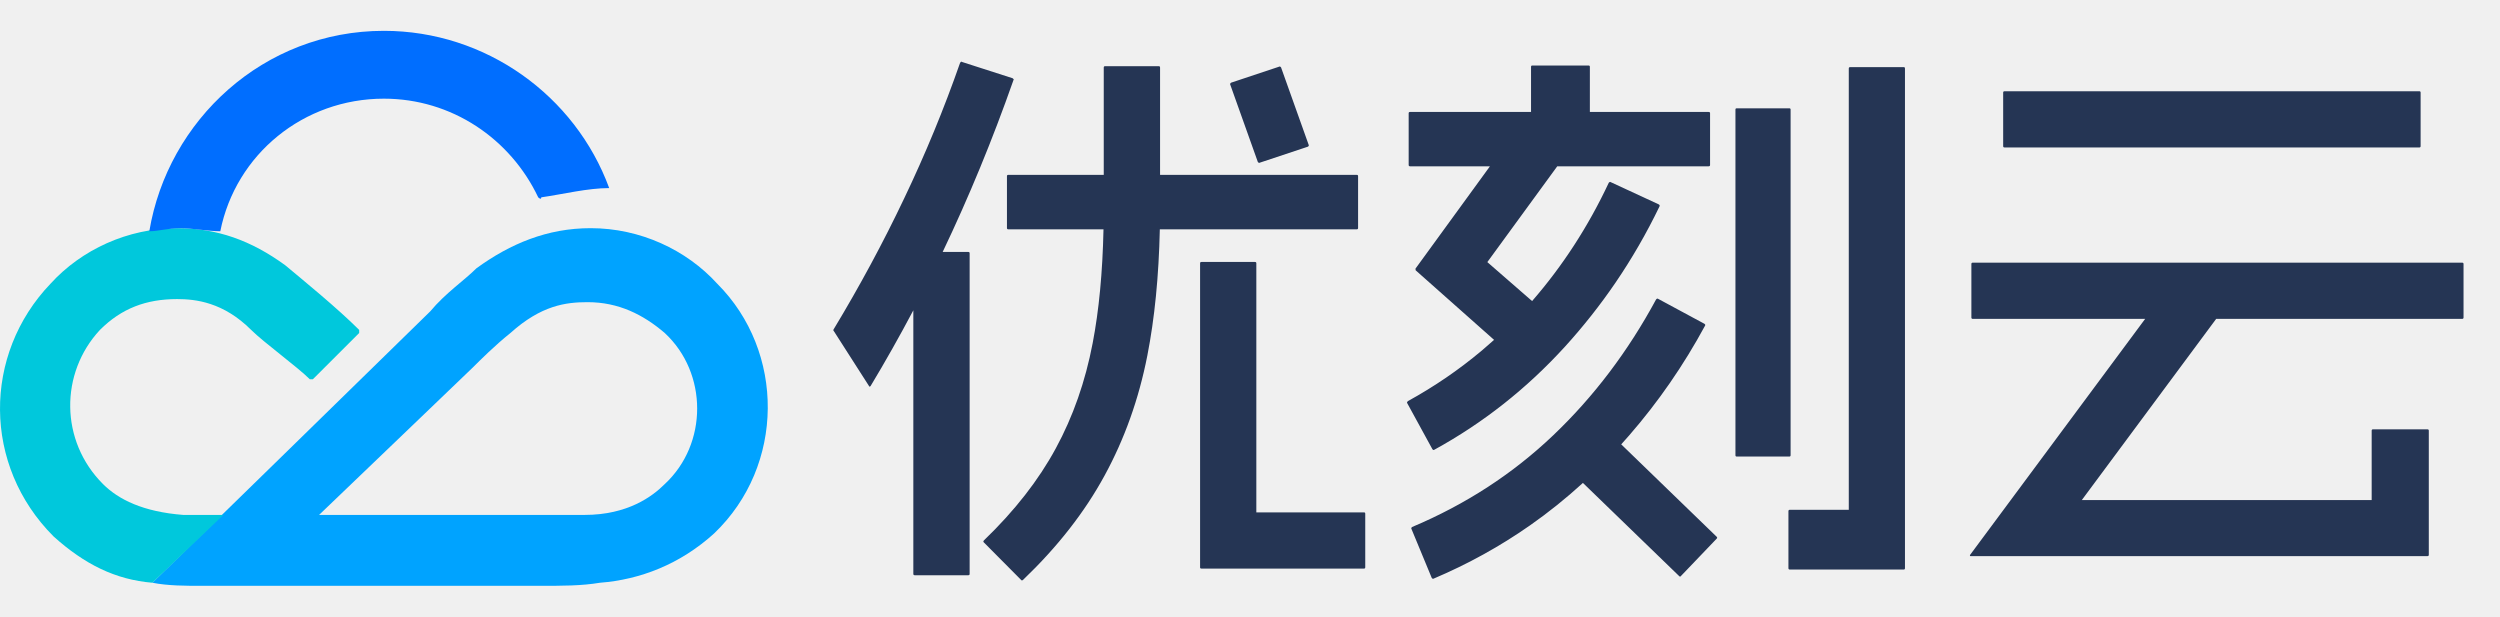
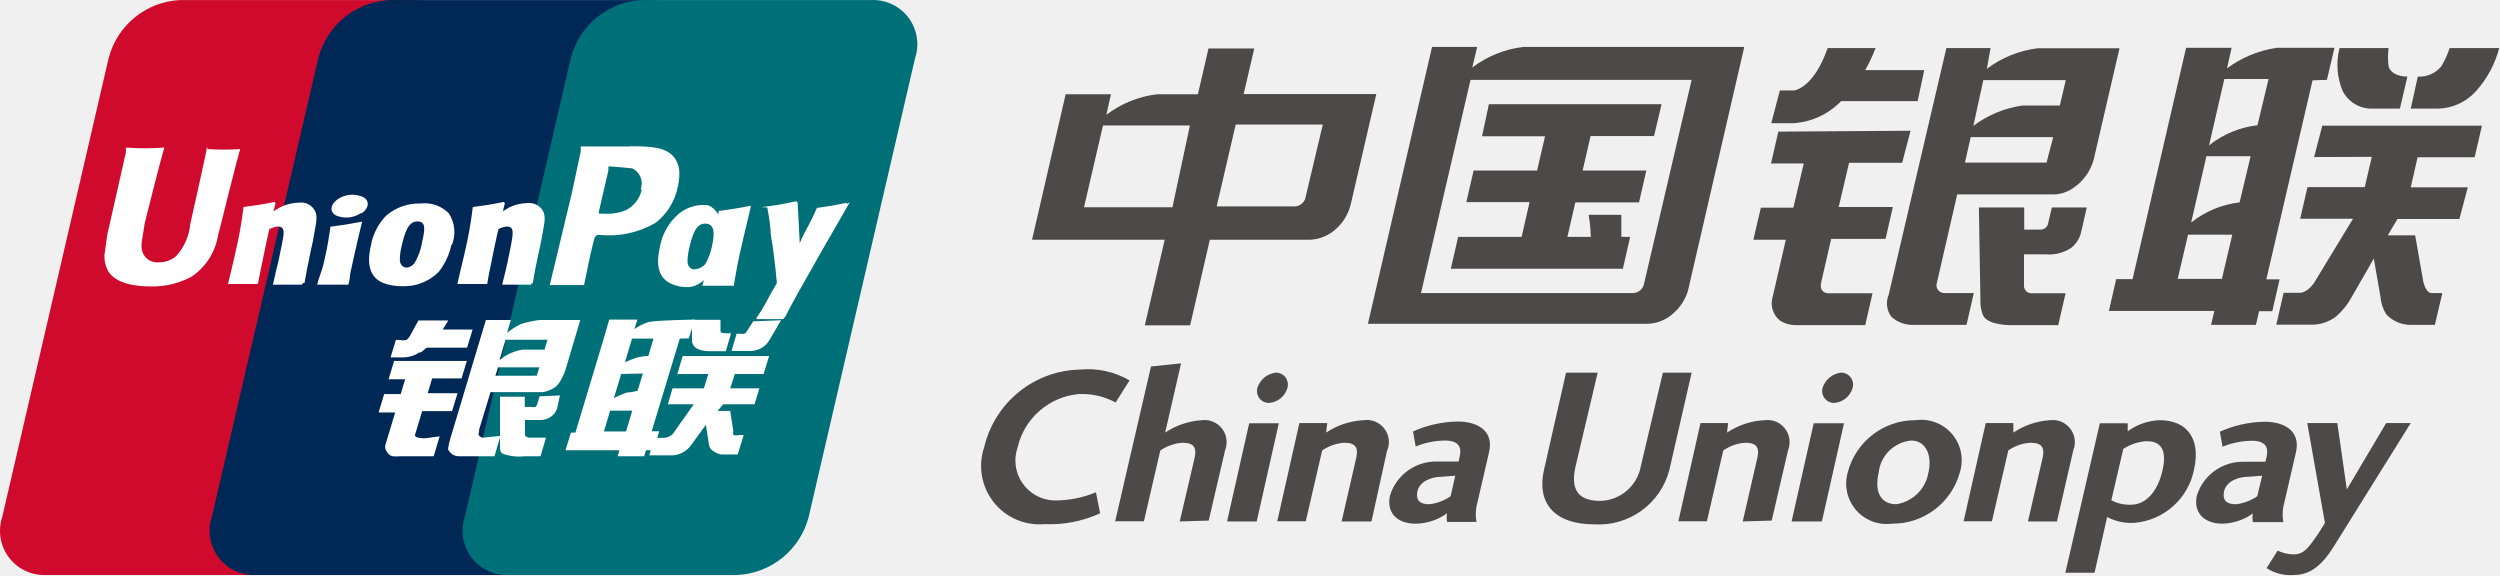
- <svg xmlns="http://www.w3.org/2000/svg" viewBox="0 0 150 37" width="150" height="37" fill="none" customFrame="#000000">
-   <g id="组合 240">
-     <rect id="矩形 117" width="150" height="37" x="0" y="0" fill="rgb(255,255,255)" fill-opacity="0" />
-     <g id="组合 239">
-       <g id="组合 238">
-         <path id="矢量 270" d="M60.815 4.751C60.804 4.735 60.782 4.716 60.757 4.694L57.722 3.718Q57.697 3.697 57.676 3.7Q57.666 3.702 57.657 3.71C57.646 3.721 57.632 3.74 57.606 3.767C56.637 6.542 55.516 9.258 54.246 11.913C52.984 14.569 51.577 17.176 50.033 19.734Q50 19.775 50 19.816C50.004 19.837 50.018 19.859 50.04 19.881L52.148 23.173C52.17 23.195 52.185 23.206 52.188 23.206C52.199 23.2 52.214 23.184 52.239 23.157C53.13 21.676 53.983 20.163 54.8 18.618L54.8 34.433C54.8 34.487 54.829 34.514 54.883 34.514L58.098 34.514C58.153 34.514 58.178 34.487 58.178 34.433L58.178 15.198C58.178 15.144 58.153 15.117 58.098 15.117L56.56 15.117C58.136 11.817 59.552 8.381 60.807 4.808C60.829 4.781 60.833 4.762 60.815 4.751ZM95.312 3.93C95.367 3.93 95.392 3.957 95.392 4.011L95.392 6.718L102.521 6.718C102.575 6.718 102.604 6.743 102.604 6.792L102.604 9.897C102.604 9.951 102.575 9.978 102.521 9.978L93.435 9.978L89.24 15.726L91.926 18.064C93.76 15.954 95.294 13.59 96.524 10.97C96.568 10.916 96.607 10.902 96.647 10.93L99.526 12.263C99.58 12.301 99.595 12.341 99.57 12.385Q98.412 14.787 96.927 16.965L96.927 16.965Q95.556 18.973 93.906 20.791C91.609 23.311 88.994 25.376 86.057 26.986C86.021 27.013 85.984 27.002 85.945 26.954L84.429 24.181C84.411 24.149 84.426 24.111 84.473 24.067Q86.851 22.76 88.89 21.049L88.89 21.049Q88.903 21.039 88.916 21.028Q89.285 20.717 89.644 20.392L84.943 16.222C84.943 16.222 84.939 16.217 84.936 16.206L84.936 16.19Q84.919 16.116 84.936 16.108L89.396 9.978L84.603 9.978C84.549 9.978 84.52 9.951 84.52 9.897L84.52 6.792C84.52 6.743 84.549 6.718 84.603 6.718L91.862 6.718L91.862 4.011C91.862 3.957 91.887 3.93 91.942 3.93L95.312 3.93ZM69.604 4.052C69.604 3.998 69.575 3.97 69.52 3.97L66.309 3.97C66.254 3.97 66.225 3.998 66.225 4.052L66.225 10.491L60.496 10.491C60.442 10.491 60.417 10.518 60.417 10.572L60.417 13.678C60.417 13.732 60.442 13.759 60.496 13.759L66.21 13.759C66.154 16.345 65.938 18.621 65.56 20.588Q64.898 24.051 63.346 26.905Q61.8 29.758 59.05 32.409C58.999 32.458 58.988 32.498 59.017 32.531L61.278 34.807C61.303 34.84 61.343 34.831 61.393 34.783Q64.486 31.823 66.276 28.531C67.473 26.336 68.33 23.937 68.84 21.336C69.279 19.095 69.528 16.569 69.589 13.759L81.406 13.759C81.46 13.759 81.485 13.732 81.485 13.678L81.485 10.572C81.485 10.518 81.46 10.491 81.406 10.491L69.604 10.491L69.604 4.052ZM76.863 4.044C76.819 3.989 76.779 3.976 76.74 4.003L73.861 4.962Q73.802 5.009 73.805 5.051Q73.806 5.068 73.817 5.084L75.47 9.718C75.514 9.772 75.553 9.786 75.593 9.759L78.476 8.8C78.53 8.762 78.541 8.721 78.516 8.678L76.863 4.044ZM114.225 4.027C114.272 4.027 114.298 4.054 114.298 4.109L114.298 34.092C114.298 34.146 114.272 34.173 114.225 34.173L107.389 34.173C107.335 34.173 107.306 34.146 107.306 34.092L107.306 30.669C107.306 30.615 107.335 30.588 107.389 30.588L110.927 30.588L110.927 4.109C110.927 4.054 110.956 4.027 111.01 4.027L114.225 4.027ZM145.237 5.556C145.237 5.502 145.211 5.475 145.164 5.475L120.273 5.475C120.218 5.475 120.19 5.502 120.19 5.556L120.19 8.767C120.19 8.821 120.218 8.848 120.273 8.848L145.164 8.848C145.211 8.848 145.237 8.821 145.237 8.767L145.237 5.556ZM107.364 6.499C107.411 6.499 107.436 6.523 107.436 6.572L107.436 27.311C107.436 27.366 107.411 27.393 107.364 27.393L104.199 27.393C104.152 27.393 104.127 27.366 104.127 27.311L104.127 6.572C104.127 6.523 104.152 6.499 104.199 6.499L107.364 6.499ZM75.38 15.799C75.38 15.745 75.355 15.718 75.3 15.718L72.085 15.718C72.031 15.718 72.005 15.745 72.005 15.799L72.005 34.035C72.005 34.062 72.009 34.081 72.02 34.092C72.038 34.108 72.059 34.116 72.085 34.116L81.836 34.116C81.89 34.116 81.915 34.089 81.915 34.035L81.915 30.823C81.915 30.769 81.89 30.742 81.836 30.742L75.38 30.742L75.38 15.799ZM147.812 15.84C147.812 15.786 147.783 15.759 147.729 15.759L118.367 15.759C118.312 15.759 118.283 15.786 118.283 15.84L118.283 19.051C118.283 19.106 118.312 19.133 118.367 19.133L128.709 19.133L118.204 33.295C118.204 33.3 118.2 33.308 118.197 33.319L118.197 33.352C118.2 33.363 118.218 33.368 118.244 33.368L145.645 33.368C145.7 33.368 145.728 33.341 145.728 33.287L145.728 25.84C145.728 25.786 145.7 25.759 145.645 25.759L142.383 25.759C142.329 25.759 142.3 25.786 142.3 25.84L142.3 30.002L124.91 30.002L132.97 19.133L147.729 19.133C147.783 19.133 147.812 19.106 147.812 19.051L147.812 15.84ZM99.363 17.97C99.407 17.916 99.447 17.902 99.486 17.929L102.261 19.425C102.315 19.463 102.329 19.501 102.304 19.539Q100.368 23.112 97.767 26.105L97.767 26.106Q97.523 26.386 97.273 26.661L103.009 32.214C103.035 32.246 103.035 32.279 103.009 32.311L100.846 34.571C100.821 34.604 100.788 34.604 100.756 34.571L94.975 28.975Q93.463 30.359 91.799 31.524L91.798 31.524Q89.108 33.407 86.017 34.718C85.981 34.739 85.945 34.726 85.905 34.677L84.69 31.742C84.664 31.704 84.675 31.663 84.726 31.62C87.952 30.26 90.777 28.422 93.204 26.108C95.631 23.794 97.682 21.081 99.363 17.97Z" fill="rgb(37,53,84)" fill-rule="evenodd" />
-       </g>
-       <g id="XMLID_19_">
-         <path id="XMLID_22_" d="M39.885 29.045C39.145 29.785 37.663 30.895 35.071 30.895C33.959 30.895 32.663 30.895 32.108 30.895C31.367 30.895 25.811 30.895 19.145 30.895C23.959 26.27 28.033 22.385 28.404 22.015C28.774 21.645 29.7 20.72 30.626 19.98C32.478 18.315 33.959 18.13 35.256 18.13C37.108 18.13 38.589 18.87 39.885 19.98C42.478 22.385 42.478 26.64 39.885 29.045ZM43.033 17.02C41.182 14.985 38.404 13.69 35.441 13.69C32.848 13.69 30.626 14.615 28.589 16.095C27.848 16.835 26.737 17.575 25.811 18.685C25.07 19.425 9.145 34.965 9.145 34.965C10.07 35.15 11.182 35.15 12.107 35.15C13.033 35.15 31.552 35.15 32.293 35.15C33.774 35.15 34.885 35.15 35.996 34.965C38.404 34.78 40.811 33.855 42.848 32.005C47.108 27.935 47.108 21.09 43.033 17.02Z" fill="rgb(0,163,255)" fill-rule="nonzero" />
-         <path id="XMLID_2_" d="M17.107 15.91C15.07 14.43 13.033 13.69 10.625 13.69C7.662 13.69 4.885 14.985 3.033 17.02C-1.041 21.275 -1.041 27.935 3.218 32.19C5.07 33.855 6.922 34.78 9.144 34.965L13.403 30.895C12.662 30.895 11.736 30.895 10.996 30.895C8.588 30.71 7.107 29.97 6.181 29.045C3.588 26.455 3.588 22.385 5.996 19.795C7.292 18.5 8.774 17.945 10.625 17.945C11.736 17.945 13.403 18.13 15.07 19.795C15.811 20.535 17.848 22.015 18.588 22.755L18.773 22.755L21.551 19.98L21.551 19.795C20.255 18.5 18.218 16.835 17.107 15.91Z" fill="rgb(0,200,220)" fill-rule="nonzero" />
-         <path id="XMLID_1_" d="M36.552 11.285C34.514 5.735 29.144 1.85 23.033 1.85C15.811 1.85 10.07 7.215 8.959 13.875C9.515 13.875 10.07 13.69 10.811 13.69C11.552 13.69 12.477 13.875 13.218 13.875C14.144 9.25 18.218 5.92 23.033 5.92C27.107 5.92 30.626 8.325 32.292 11.84C32.292 11.84 32.477 12.025 32.477 11.84C33.774 11.655 35.255 11.285 36.552 11.285Z" fill="rgb(0,110,255)" fill-rule="nonzero" />
-       </g>
-     </g>
-   </g>
+ <svg xmlns="http://www.w3.org/2000/svg" t="1758044830832" class="icon" viewBox="0 0 4451 1024" version="1.1" p-id="14129" width="556.375" height="128">
+   <path d="M320.567 0.104h407.071a78.737 78.737 0 0 1 78.737 103.539l-189.363 816.504A138.577 138.577 0 0 1 489.852 1023.687H82.781a78.737 78.737 0 0 1-78.737-103.539L193.407 103.643A138.184 138.184 0 0 1 320.567 0.104z" fill="#CF0A2C" p-id="14130" />
+   <path d="M693.781 0.104h468.092c56.691 0 31.101 46.455 17.716 103.539l-189.363 816.504c-13.385 57.084-9.055 103.539-66.139 103.539H455.995a78.737 78.737 0 0 1-78.737-103.539l189.363-816.504A138.184 138.184 0 0 1 693.781 0.104z" fill="#002856" p-id="14131" />
+   <path d="M1142.583 0.104h407.858a78.737 78.737 0 0 1 78.737 103.539l-189.363 816.504A138.184 138.184 0 0 1 1312.656 1023.687H906.372a78.737 78.737 0 0 1-78.737-103.539l188.575-816.504A138.184 138.184 0 0 1 1142.583 0.104z" fill="#007078" p-id="14132" />
+   <path d="M1075.263 768.185h39.369l11.023-37.006h-39.369l-11.023 37.006z m30.707-102.358L1092.979 708.738a186.607 186.607 0 0 1 22.44-9.842c7.874 0 19.684-3.149 19.684-3.149l9.448-30.707z m19.291-62.99l-12.598 42.124a213.378 213.378 0 0 1 22.046-8.661 134.641 134.641 0 0 1 19.684-2.756l9.055-30.707z m85.036 0l-49.998 164.954h13.385l-10.236 33.857h-13.385l-3.149 10.63h-47.242l3.149-10.63h-96.059l9.842-31.495h7.874l50.392-167.316 9.842-33.857h49.998l-5.118 16.928a90.548 90.548 0 0 1 25.196-12.598c12.204-3.149 81.887-4.331 81.887-4.331l-10.236 33.463z" fill="#FFFFFF" p-id="14133" />
+   <path d="M1231.163 569.374h51.573v19.291c0 3.149 2.362 4.724 8.267 4.724h10.63l-9.448 31.889h-27.558c-24.015 0-33.07-8.661-32.676-20.472v-35.432zM1237.855 719.762h-48.817l8.267-28.345h55.903l7.874-25.59h-55.116l9.448-31.889h153.931l-9.842 31.889h-51.179l-8.267 25.59h51.967l-8.661 28.345h-55.903l-9.842 11.811H1300.058l5.512 35.432a19.291 19.291 0 0 0 0 7.48 27.558 27.558 0 0 0 11.811 0h6.693l-10.63 34.644h-29.526a33.463 33.463 0 0 1-12.598-5.118 16.928 16.928 0 0 1-9.055-12.204l-5.512-35.432-25.59 35.038a43.305 43.305 0 0 1-39.369 19.291h-35.825l9.448-31.101H1181.952a22.046 22.046 0 0 0 9.842-2.756 15.354 15.354 0 0 0 7.48-6.299l37.006-52.36zM701.261 642.599h129.916l-9.448 31.101h-52.36l-7.874 26.377h53.148l-9.842 31.889h-53.148l-12.992 42.912c0 4.724 12.598 5.512 17.716 5.512l26.377-3.543-10.63 35.432h-59.447a57.084 57.084 0 0 1-13.779 0 14.173 14.173 0 0 1-9.448-7.086 13.779 13.779 0 0 1-3.149-13.779l17.322-57.084h-29.526l9.842-32.676h29.526l7.874-26.377h-29.526l9.448-31.101zM788.266 586.696h53.148l-9.842 32.282h-72.045l-7.874 6.693c-3.149 3.149-4.331 0-9.055 4.331a53.541 53.541 0 0 1-24.015 6.299h-23.227l9.448-31.101h7.086a24.802 24.802 0 0 0 11.811 0 28.739 28.739 0 0 0 7.874-10.236l13.385-24.409h53.148l-9.842 16.141z" fill="#FFFFFF" p-id="14134" />
+   <path d="M890.624 640.237a83.855 83.855 0 0 1 39.369-17.716h39.369l5.512-17.716h-74.8l-10.63 36.219z m70.076 13.779H886.687l-4.724 14.96H945.74a52.754 52.754 0 0 1 9.842 0l4.724-14.96z m-96.453-84.249h45.274l-6.693 22.834a131.885 131.885 0 0 1 24.409-15.747 230.7 230.7 0 0 1 32.676-7.086h73.226l-24.802 83.461a98.421 98.421 0 0 1-12.204 27.558 31.495 31.495 0 0 1-12.598 11.417 46.849 46.849 0 0 1-16.928 5.905h-93.304l-20.078 66.139c0 6.693-2.756 9.842 0 11.417a8.267 8.267 0 0 0 6.693 3.543l31.101-3.149-10.63 36.219h-59.84a27.952 27.952 0 0 1-14.566-2.756c-3.149-2.756-8.267-6.693-8.267-10.63a129.129 129.129 0 0 1 3.937-17.716l63.383-211.409z" fill="#FFFFFF" p-id="14135" />
+   <path d="M996.92 704.014l-4.331 20.078a27.558 27.558 0 0 1-8.267 14.96 32.676 32.676 0 0 1-24.409 8.661h-25.196v22.834c0 6.299 0 5.905 2.362 6.693l3.149 1.968h31.889l-9.842 33.07h-27.558a87.398 87.398 0 0 1-39.369-4.331c-4.724-2.756-5.118-6.693-5.118-12.992v-88.579h44.093v18.11H945.74a14.96 14.96 0 0 0 7.48 0 9.055 9.055 0 0 0 3.149-4.724l4.331-14.173zM368.597 260.724c0 7.086-29.92 137.79-29.92 138.184a96.059 96.059 0 0 1-25.59 57.478 45.668 45.668 0 0 1-29.92 10.63 27.952 27.952 0 0 1-31.101-26.771V433.158l5.512-35.432s29.526-118.106 35.038-135.034a453.92 453.92 0 0 1-68.501 0v8.661L193.8 405.6l-2.756 11.417-5.118 37.4a54.722 54.722 0 0 0 6.299 27.558c13.779 24.409 53.148 27.952 75.194 27.952a146.057 146.057 0 0 0 73.619-17.322 109.838 109.838 0 0 0 47.242-74.013l3.543-13.385s30.707-124.011 35.825-139.758a453.132 453.132 0 0 1-58.265 0zM537.488 506.778h-51.573c1.968-9.055 4.331-18.11 6.299-27.558l3.149-12.598c4.331-19.291 8.661-42.124 9.448-48.817s0-14.566-9.842-14.566a39.369 39.369 0 0 0-15.354 4.724c-2.756 10.236-8.661 39.369-11.417 52.754-5.905 27.952-6.299 31.101-9.055 44.88H406.391v-1.968c3.937-16.535 8.267-33.463 11.811-49.998a725.957 725.957 0 0 0 15.354-85.036c23.621-3.149 29.526-3.937 55.116-9.055l1.968 2.362-3.937 14.173 12.992-7.48a78.737 78.737 0 0 1 33.07-7.874 27.952 27.952 0 0 1 28.739 16.141c4.724 11.417 0 25.983-4.724 53.935l-3.149 14.173c-6.693 31.495-7.48 37.006-11.417 58.659h-2.362zM620.556 506.778h-55.903a166.923 166.923 0 0 1 6.299-20.078 149.207 149.207 0 0 0 5.905-20.472c3.543-15.747 5.905-26.771 7.48-36.219s2.756-17.322 3.937-26.377l27.952-3.937 28.739-5.118V393.79l-7.086 29.526-6.693 29.133c-4.724 20.865-6.299 28.345-7.48 33.857s0 8.267-3.149 18.897zM751.26 433.158a109.445 109.445 0 0 1-12.204 33.463 19.684 19.684 0 0 1-15.354 9.842s-11.811 0-11.811-14.96a101.965 101.965 0 0 1 3.149-23.227c5.512-24.015 11.811-44.093 27.952-44.093s13.779 14.96 7.874 39.369z m53.541 2.362a61.415 61.415 0 0 0-5.512-55.51A60.234 60.234 0 0 0 748.897 362.295a89.76 89.76 0 0 0-61.415 21.653 101.571 101.571 0 0 0-27.164 53.148c-4.331 19.291-9.448 54.329 22.44 66.927a94.091 94.091 0 0 0 33.07 5.512 86.611 86.611 0 0 0 65.352-25.59 114.956 114.956 0 0 0 22.44-48.03zM1305.175 508.746h-54.722c6.299-23.621 12.598-47.242 18.11-70.863a544.074 544.074 0 0 0 11.023-62.202c24.409-3.543 31.495-4.331 57.084-9.448v1.968c-4.724 19.291-9.448 39.369-13.779 58.265-9.448 39.369-12.992 61.415-16.535 82.674h-2.362z" fill="#FFFFFF" p-id="14136" />
+   <path d="M1268.169 436.308a112.988 112.988 0 0 1-12.204 33.463 28.345 28.345 0 0 1-20.078 9.842s-11.811 0-11.811-14.96a102.358 102.358 0 0 1 3.149-23.227c5.512-23.621 11.811-43.305 27.952-43.305s18.11 14.566 12.598 39.369z m48.817 2.362c7.086-31.495-21.653-2.756-26.377-12.992S1288.247 376.468 1260.689 365.444a68.501 68.501 0 0 0-58.659 21.259 100.784 100.784 0 0 0-27.164 53.148c-4.331 18.897-9.448 53.935 22.046 66.139a64.171 64.171 0 0 0 28.345 5.118c31.889 0 56.297-49.998 74.407-69.289s16.535 5.905 18.503-3.543zM945.74 506.778h-51.573c1.968-9.055 4.331-18.11 6.693-27.558l2.756-12.598c4.331-19.291 8.661-42.124 9.055-48.817s0-14.566-9.842-14.566a39.369 39.369 0 0 0-15.354 4.724c-2.756 10.236-8.661 39.369-11.417 52.754-5.905 27.952-6.299 31.101-8.661 44.88h-52.754v-1.968l11.811-49.998a728.319 728.319 0 0 0 15.354-85.036c23.621-3.149 29.526-3.937 55.116-9.055l1.968 2.362-3.543 14.173 11.023-6.693a78.737 78.737 0 0 1 32.676-7.874 28.345 28.345 0 0 1 28.739 16.141c4.724 11.417 0 25.983-4.724 53.935l-3.149 14.173c-6.693 31.495-7.874 37.006-11.417 58.659h-2.362zM1122.112 260.724h-88.186v9.055l-15.747 73.619-39.369 164.167h61.021l10.63-51.179s7.48-32.282 8.267-33.463a18.503 18.503 0 0 1 4.724-4.724h3.543a163.38 163.38 0 0 0 100.39-21.653 107.476 107.476 0 0 0 39.369-63.777 98.421 98.421 0 0 0 2.756-22.44 46.455 46.455 0 0 0-7.874-28.345c-14.96-21.259-44.88-21.259-78.737-21.653zM1142.583 337.493a53.935 53.935 0 0 1-27.952 36.613 87.398 87.398 0 0 1-39.369 6.299h-9.055v-3.543l16.928-73.226v-7.086h6.693l35.432 3.149a29.133 29.133 0 0 1 15.354 37.006zM1507.53 363.476v-2.362c-25.196 5.118-29.92 5.905-53.148 9.055-17.322 39.369-16.928 31.495-30.707 62.99v-3.937l-3.543-68.501-2.362-2.362c-26.377 5.118-27.164 5.905-51.573 9.055s0 0 0 2.756a347.231 347.231 0 0 1 5.512 37.006c0 12.204 3.149 24.409 4.724 36.219 2.362 20.078 3.937 29.92 6.693 60.628-16.535 27.558-20.472 39.369-36.219 61.809v2.362h47.242l3.937-4.331c13.385-28.739 114.956-203.929 114.956-203.929zM643.39 380.404c13.385-9.448 15.354-22.44 3.937-29.133a46.061 46.061 0 0 0-45.668 3.149c-13.779 9.448-15.354 22.44-3.543 29.133a46.455 46.455 0 0 0 45.274-4.724zM1390.605 570.161l-20.078 34.251a39.369 39.369 0 0 1-36.613 20.472h-31.495l9.055-30.707h6.299a17.322 17.322 0 0 0 7.48 0 8.661 8.661 0 0 0 3.937-3.543l11.811-18.503z" fill="#FFFFFF" p-id="14137" />
+   <path d="M2404.74 364.263l45.668-196.843h-236.211l18.897-81.099h-81.493l-18.897 81.493h-72.438a184.639 184.639 0 0 0-90.548 36.613l8.267-36.613h-80.706l-59.84 259.045h236.211l-35.432 152.356h80.706l35.038-152.356h177.946a72.832 72.832 0 0 0 48.817-21.259 85.036 85.036 0 0 0 24.015-41.337zM2087.429 368.988h-157.474l33.857-145.664h154.719zM2323.641 354.421a20.865 20.865 0 0 1-17.322 12.992H2166.166l33.857-145.664h155.112zM3005.504 516.62l99.996-433.054h-393.686a187.394 187.394 0 0 0-90.548 36.613l8.661-36.613h-80.312l-114.169 492.895h498.013a70.47 70.47 0 0 0 46.061-18.897 85.036 85.036 0 0 0 25.983-40.943z m-78.737-10.236a20.472 20.472 0 0 1-18.11 15.354h-378.726l88.186-379.513h393.686z" fill="#4C4948" p-id="14138" />
+   <path d="M2650.794 185.53h307.469l-13.385 56.691h-112.988l-14.173 61.415h113.382l-12.992 56.691h-113.382l-14.173 61.415h41.731a267.313 267.313 0 0 0-3.937-39.369h58.265v39.369h15.747l-12.992 56.691h-306.288l12.992-56.691h112.988l14.173-61.809h-112.594l12.992-56.297h112.988l14.173-61.021H2638.589zM3168.884 161.121h25.196S3229.118 157.578 3253.92 85.534h85.43a308.256 308.256 0 0 1-18.503 39.369H3425.961l-11.811 55.116h-136.215a129.523 129.523 0 0 1-85.036 39.369h-39.369zM3401.552 232.772L3386.592 289.857h-94.485l-18.503 78.737h96.453l-12.992 56.691h-96.847l-18.11 78.737c-3.149 18.503 12.992 18.11 12.992 18.11h78.737l-12.992 56.691h-122.436a53.148 53.148 0 0 1-29.133-7.874 39.369 39.369 0 0 1-12.992-43.305l23.227-100.784h-57.872l13.385-57.084h57.872l18.503-78.737h-58.265l12.992-56.691zM3727.918 282.77l45.668-196.843h-145.664a188.182 188.182 0 0 0-90.548 36.613l6.693-37.006h-78.737l-102.752 439.353a39.369 39.369 0 0 0 5.118 39.369 55.903 55.903 0 0 0 39.369 14.173h94.091l12.992-56.691H3461.393a13.779 13.779 0 0 1-12.992-18.11l36.219-157.474h168.891a62.99 62.99 0 0 0 39.369-12.598 88.186 88.186 0 0 0 35.038-50.785z m-196.843-140.152h146.845l-10.63 45.274h-66.533a189.363 189.363 0 0 0-87.398 36.219z m112.594 146.845h-145.27l10.236-45.274h146.845z" fill="#4C4948" p-id="14139" />
+   <path d="M3523.201 369.381h80.706v39.369h29.133a13.779 13.779 0 0 0 12.992-9.055l7.086-30.314h62.202l-9.842 42.912a49.998 49.998 0 0 1-18.11 29.133 70.47 70.47 0 0 1-44.486 11.417h-39.369v57.478a13.385 13.385 0 0 0 14.96 11.811h59.053l-12.992 56.691h-86.611s-39.369 0-47.242-17.322a62.596 62.596 0 0 1-4.724-26.771zM4142.863 142.225l13.385-57.084h-103.146a196.843 196.843 0 0 0-88.186 36.613l8.267-36.613h-81.099l-95.272 411.795h-29.133l-12.992 56.691h187.788l-5.905 24.802H4016.49l5.512-24.409h23.621l12.992-56.691h-23.621l82.28-354.317z m-187.001 354.317h-78.737l18.503-78.737h78.737z m31.495-136.215a170.072 170.072 0 0 0-86.217 35.825l27.164-118.106h78.737z m31.889-137.396a170.072 170.072 0 0 0-86.217 35.825l27.164-118.106h78.737zM4120.029 279.621l14.566-55.903h284.241l-12.992 56.297h-101.571L4292.07 333.556h101.571l-14.96 56.297h-110.232l-17.322 29.133h48.817l14.173 80.706s3.543 20.472 14.173 22.046h20.078l-13.385 56.691H4292.07a59.053 59.053 0 0 1-43.699-18.897 71.257 71.257 0 0 1-10.236-31.495l-11.811-67.714-39.369 68.501a126.373 126.373 0 0 1-26.771 33.857 71.651 71.651 0 0 1-48.423 15.354h-59.053l12.992-56.691h29.526s11.811 0 24.015-16.535l70.076-115.35H4095.227l12.992-56.297h101.965l12.598-53.935zM4449.544 85.534h-88.186a151.175 151.175 0 0 1-14.96 32.676 49.604 49.604 0 0 1-41.731 18.11L4292.07 193.404h48.817a93.304 93.304 0 0 0 67.714-31.495A183.064 183.064 0 0 0 4449.544 85.534zM4165.303 85.534H4252.701a115.744 115.744 0 0 0 0 32.676s3.149 17.716 33.463 18.11l-13.385 57.084h-48.817a57.872 57.872 0 0 1-53.148-31.495 120.862 120.862 0 0 1-5.512-76.375zM1958.694 913.849a214.559 214.559 0 0 1-98.815 19.291 103.933 103.933 0 0 1-107.476-137.396 179.127 179.127 0 0 1 171.253-137.79 146.451 146.451 0 0 1 87.398 19.291l-24.802 39.369a125.192 125.192 0 0 0-66.533-14.96 123.224 123.224 0 0 0-107.87 94.485 71.257 71.257 0 0 0 64.171 94.878 188.575 188.575 0 0 0 75.194-14.566zM2100.421 928.415l26.377-112.988c3.937-17.322 0-27.164-21.653-27.164a81.099 81.099 0 0 0-39.369 13.779l-29.133 125.979h-51.179l63.777-275.58 53.541-5.512-28.345 123.224a133.459 133.459 0 0 1 64.958-22.046 39.369 39.369 0 0 1 41.731 53.541l-29.133 125.192zM2292.146 690.629a37.006 37.006 0 0 1-33.07 26.771 21.259 21.259 0 0 1-20.472-26.771 39.369 39.369 0 0 1 32.676-27.164 21.259 21.259 0 0 1 20.865 27.164z m-15.354 62.99l-39.369 174.796h-52.754l39.369-174.796zM2388.599 928.415l25.983-112.988c3.937-17.322 0-27.164-21.259-27.164a78.737 78.737 0 0 0-39.369 13.779l-29.133 125.979h-50.785l39.369-174.796H2363.009l-1.968 16.928a132.278 132.278 0 0 1 66.533-22.046 39.369 39.369 0 0 1 41.731 55.116l-27.558 125.192zM2520.484 932.352c-35.038 0-52.36-21.259-45.668-50.392A85.824 85.824 0 0 1 2559.852 821.726h37.006l1.968-8.661c3.543-15.354 0-28.739-26.377-28.739a141.727 141.727 0 0 0-51.967 10.63l-4.724-26.771a202.355 202.355 0 0 1 78.737-17.716c41.731 0 64.564 20.472 56.691 54.329l-22.44 96.847a74.013 74.013 0 0 0 0 27.558h-52.36a44.093 44.093 0 0 1 0-15.354 97.634 97.634 0 0 1-55.903 18.503z m70.47-85.43l-25.196 1.968c-15.747 0-39.369 7.48-42.518 27.558s12.598 21.259 22.046 21.259a85.036 85.036 0 0 0 37.4-14.173zM2972.041 837.08a129.916 129.916 0 0 1-133.853 96.453c-72.045 0-102.358-39.369-89.367-96.453l39.369-173.615h56.297l-39.369 166.923c-9.055 39.369 2.756 61.415 44.093 61.415a75.194 75.194 0 0 0 72.045-61.415l39.369-166.923h51.179zM3102.745 928.415l25.983-112.988c3.937-17.322 0-27.164-21.259-27.164a76.375 76.375 0 0 0-39.369 13.779l-29.133 125.979h-50.785l39.369-174.796h49.211l-1.968 16.928a131.885 131.885 0 0 1 66.927-22.046 39.369 39.369 0 0 1 41.731 53.541l-29.133 125.192zM3298.407 690.629a37.006 37.006 0 0 1-33.07 26.771 21.259 21.259 0 0 1-20.472-26.771 39.369 39.369 0 0 1 32.676-27.164 21.259 21.259 0 0 1 20.865 27.164z m-15.354 62.99l-39.369 174.796H3189.749l39.369-174.796zM3489.344 841.017a124.011 124.011 0 0 1-120.862 91.335 72.045 72.045 0 0 1-78.737-91.335A124.011 124.011 0 0 1 3410.607 748.107a72.045 72.045 0 0 1 78.737 92.91z m-144.483 0c-7.086 29.92 0 56.691 31.495 56.691a68.501 68.501 0 0 0 57.084-56.691c7.086-30.314-4.724-56.691-30.707-56.691a64.171 64.171 0 0 0-57.872 56.691zM3610.6 928.415l25.983-112.988c3.937-17.322 0-27.164-21.653-27.164a75.981 75.981 0 0 0-39.369 13.779l-29.133 125.979h-50.392l39.369-174.796h49.211v16.928a131.885 131.885 0 0 1 64.958-22.046 39.369 39.369 0 0 1 41.731 53.541L3662.172 928.415zM3788.152 753.619v14.173a103.933 103.933 0 0 1 57.084-19.684c47.636 0 73.619 32.282 61.021 87.792a118.106 118.106 0 0 1-105.508 94.878 91.729 91.729 0 0 1-49.211-10.236l-22.44 99.209h-51.967l61.415-266.132z m7.086 144.876c20.078 0 44.486-16.535 54.722-60.234s-8.267-52.754-28.345-52.754a84.249 84.249 0 0 0-41.337 13.779l-21.259 91.335a68.501 68.501 0 0 0 36.613 7.874zM3957.043 932.352c-34.644 0-52.36-21.259-45.668-50.392a85.824 85.824 0 0 1 85.036-59.84h37.006l1.968-8.661c3.543-15.354 0-28.739-26.377-28.739a141.333 141.333 0 0 0-51.967 10.63l-4.724-26.771a201.961 201.961 0 0 1 78.737-17.716c41.731 0 64.564 20.472 56.691 54.329l-22.44 96.847a75.588 75.588 0 0 0 0 27.558h-54.329a44.093 44.093 0 0 1 0-15.354 97.634 97.634 0 0 1-53.935 18.11z m70.47-85.43l-25.59 1.968c-15.747 0-39.369 7.48-42.518 27.558s12.598 21.259 22.046 21.259a85.036 85.036 0 0 0 37.4-14.173z" fill="#4C4948" p-id="14140" />
+   <path d="M4155.067 972.902c-17.716 28.739-39.369 50.785-70.076 50.785a78.737 78.737 0 0 1-49.604-12.204l19.684-31.101a69.289 69.289 0 0 0 28.739 6.693c19.684 0 27.952-14.96 43.699-37.006l11.811-18.897-31.495-177.946h53.541l16.928 118.106 70.076-118.106H4292.07z" fill="#4C4948" p-id="14141" />
</svg>
